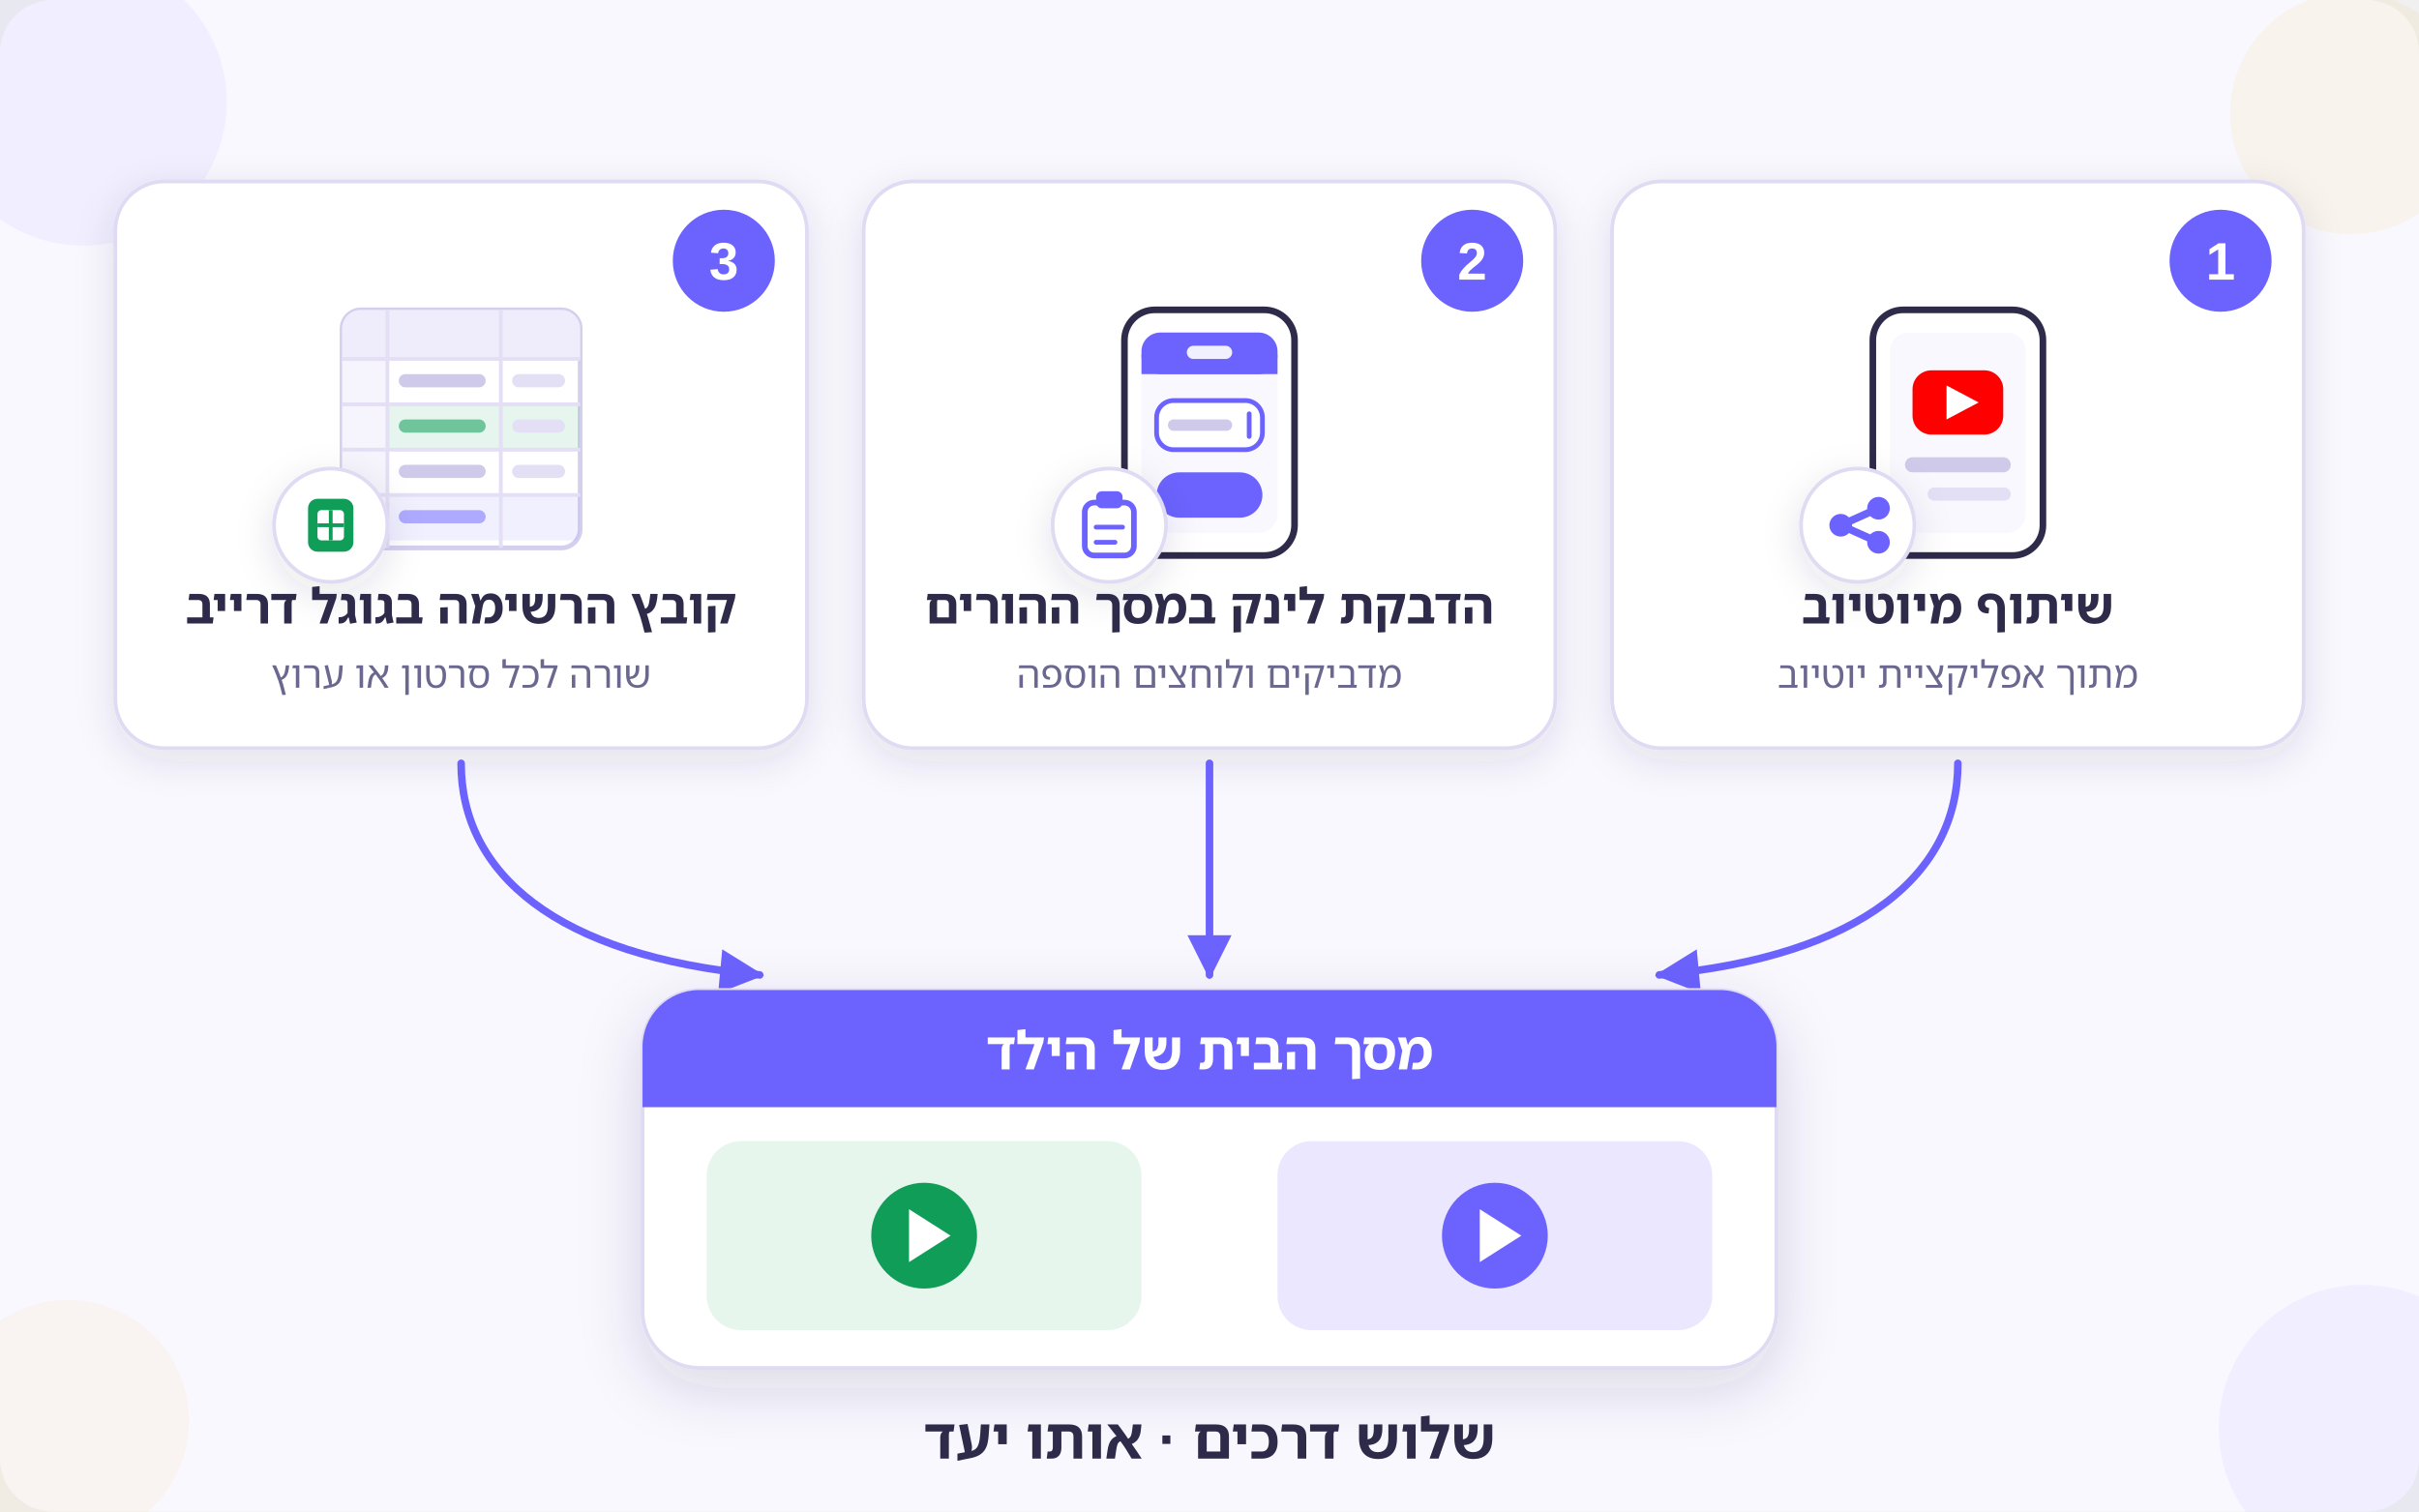
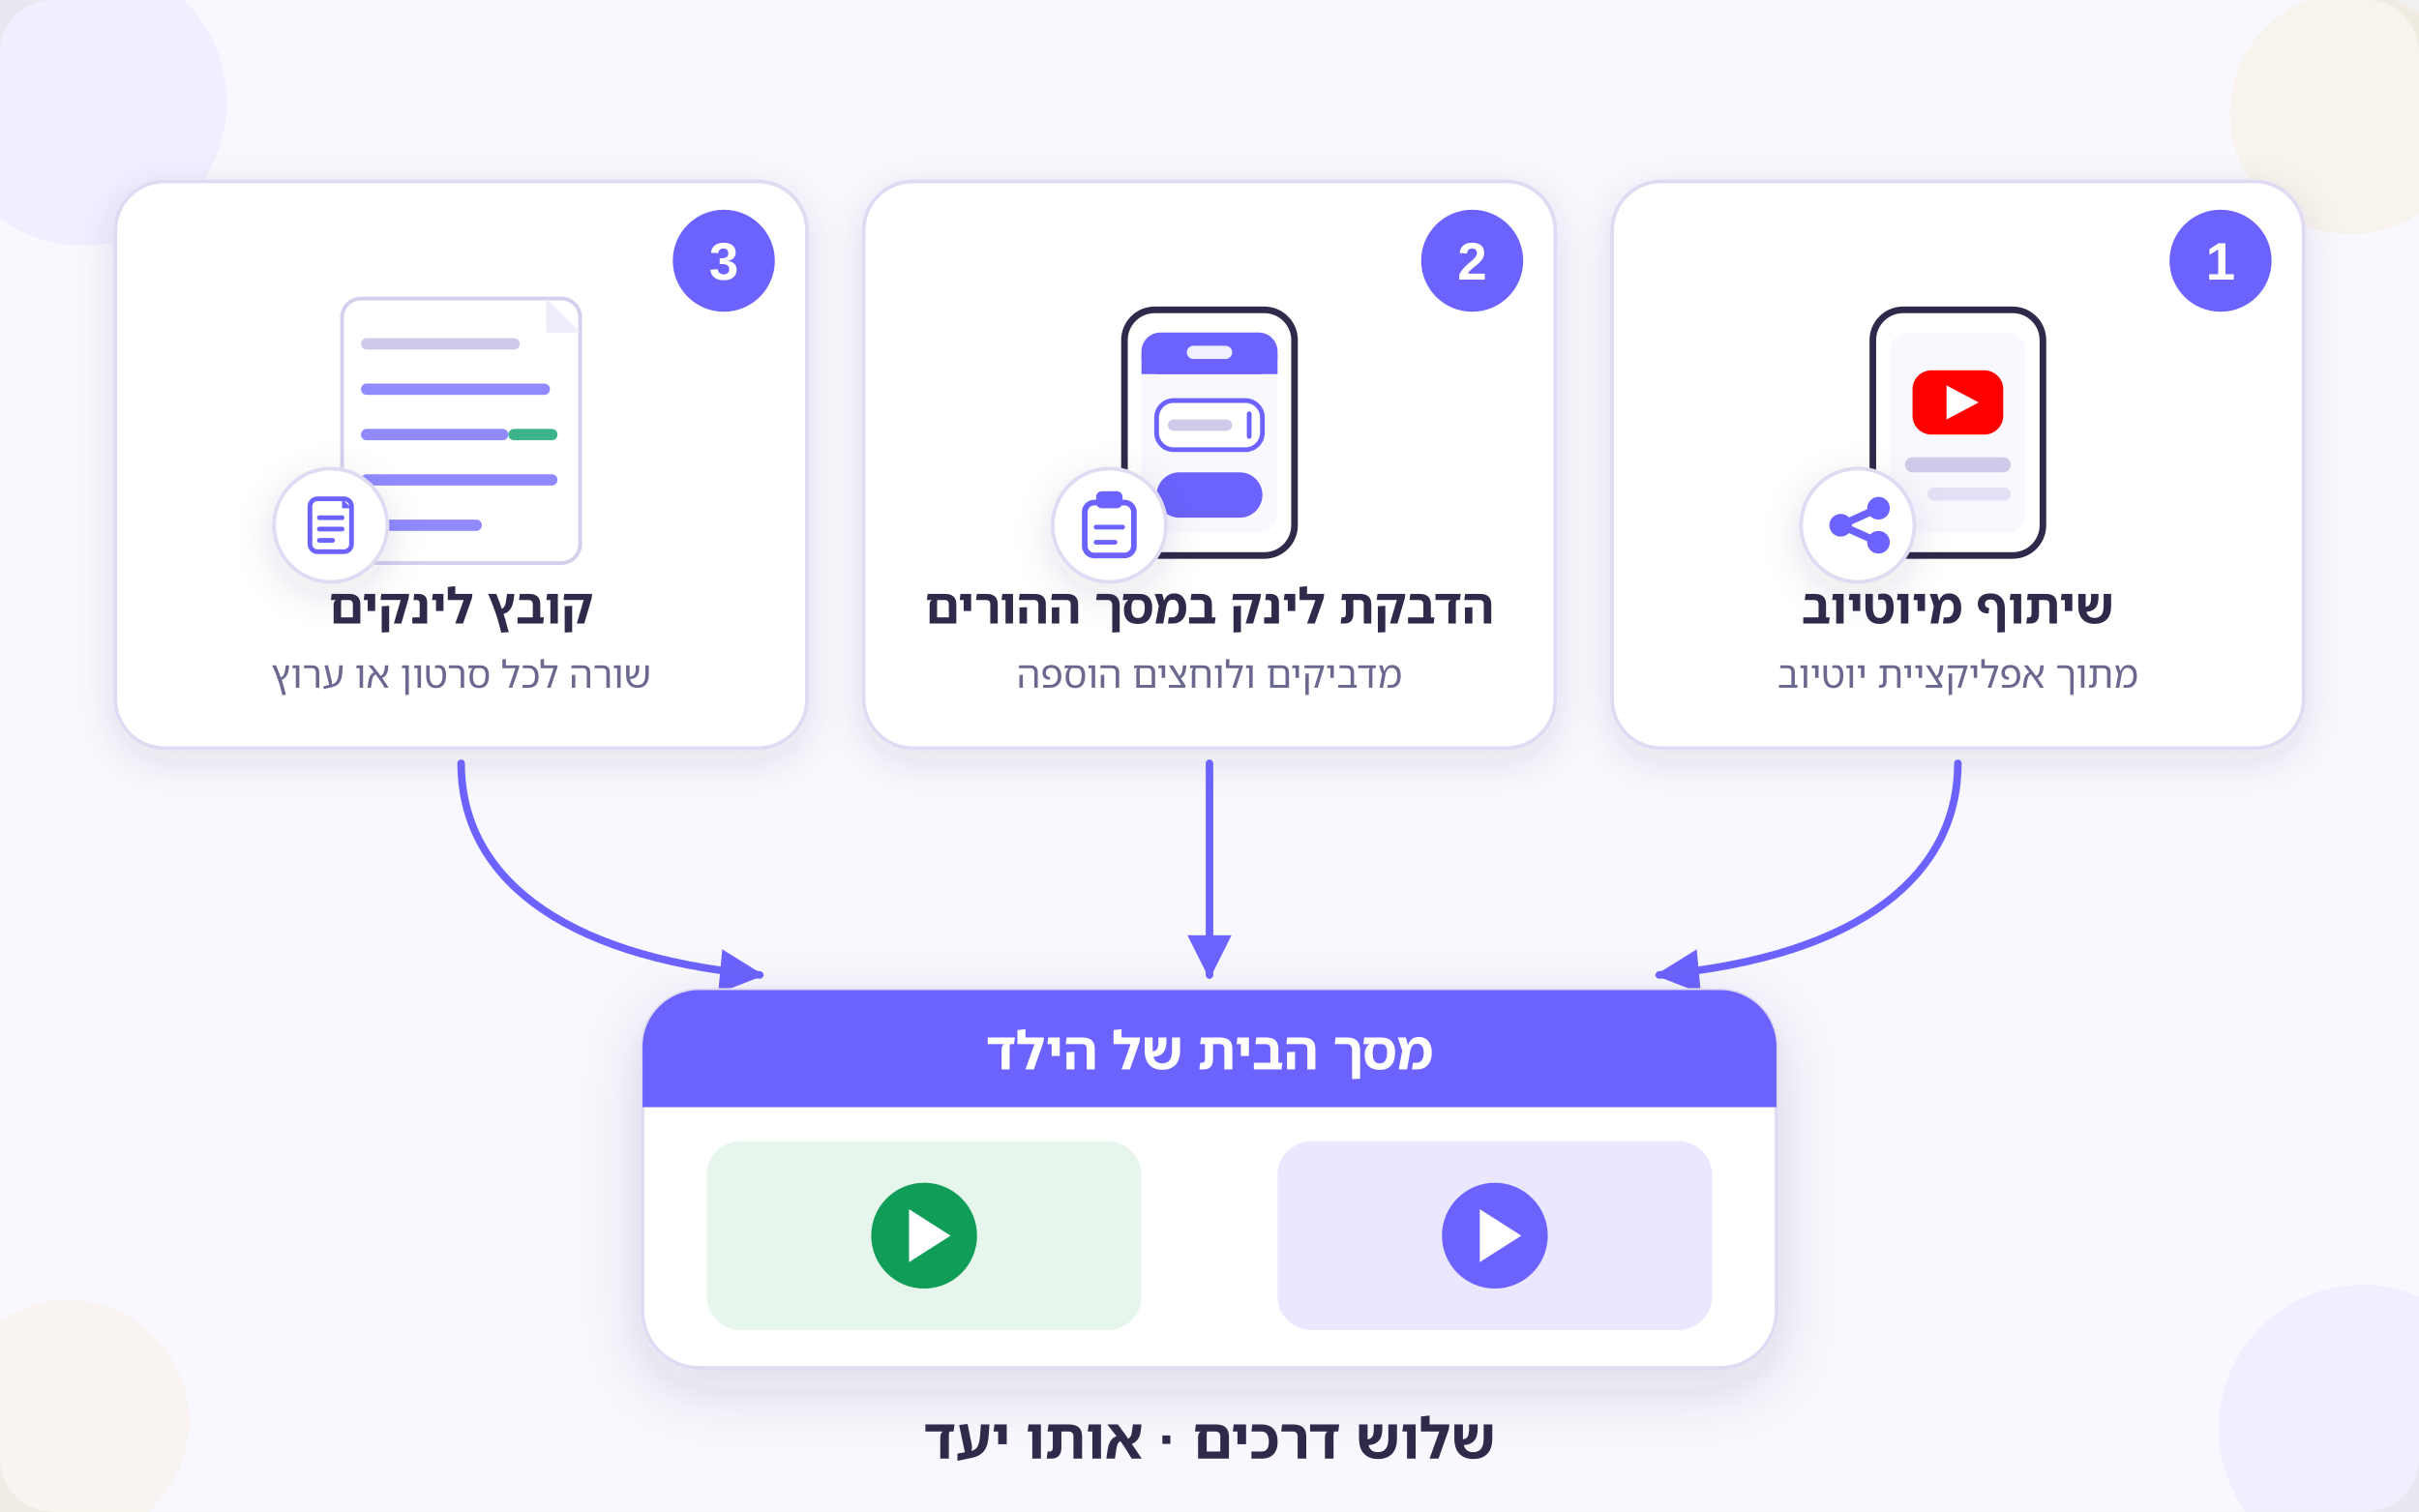
<svg xmlns="http://www.w3.org/2000/svg" viewBox="0 0 1280 800" width="1280" height="800" role="img" aria-labelledby="ttl">
  <defs>
    <filter id="soft" x="-30%" y="-30%" width="160%" height="160%">
      <feDropShadow dx="0" dy="10" stdDeviation="16" flood-color="#2d2a4a" flood-opacity="0.16" />
    </filter>
    <filter id="softsm" x="-40%" y="-40%" width="180%" height="180%">
      <feDropShadow dx="0" dy="6" stdDeviation="10" flood-color="#2d2a4a" flood-opacity="0.12" />
    </filter>
    <marker id="ah" viewBox="0 0 12 12" refX="10" refY="6" markerWidth="7" markerHeight="7" orient="auto-start-reverse">
      <path d="M1 1 L11 6 L1 11 Z" fill="#6c63ff" />
    </marker>
    <clipPath id="tgt">
      <rect x="340" y="524" width="600" height="200" rx="30" />
    </clipPath>
    <clipPath id="mini">
      <rect x="181" y="164" width="126" height="126" rx="10" />
    </clipPath>
  </defs>
  <rect x="0" y="0" width="1280" height="800" rx="28" fill="#faf8ff" />
  <circle cx="44" cy="54" r="76" fill="#6c63ff" opacity="0.06" />
  <circle cx="1244" cy="60" r="64" fill="#f0b429" opacity="0.08" />
  <circle cx="1250" cy="756" r="76" fill="#6c63ff" opacity="0.06" />
  <circle cx="36" cy="752" r="64" fill="#f0b429" opacity="0.07" />
  <g filter="url(#softsm)">
    <rect x="853" y="96" width="366" height="300" rx="26" fill="#ffffff" stroke="#e0dbf3" stroke-width="2" />
  </g>
  <circle cx="1175" cy="138" r="27" fill="#6c63ff" />
  <text x="1175" y="148" text-anchor="middle" font-family="-apple-system, Segoe UI, Noto Sans Hebrew, Arial, sans-serif" font-size="28" font-weight="700" fill="#ffffff">1</text>
  <rect x="991" y="164" width="90" height="130" rx="16" fill="#ffffff" stroke="#2d2a4a" stroke-width="3.5" />
  <rect x="1000" y="176" width="72" height="106" rx="10" fill="#faf8ff" />
  <rect x="1012" y="196" width="48" height="34" rx="10" fill="#ff0000" />
  <polygon points="1030,204 1030,222 1047,213" fill="#ffffff" />
  <rect x="1008" y="242" width="56" height="8" rx="4" fill="#cfc9ea" />
  <rect x="1020" y="258" width="44" height="7" rx="3.5" fill="#e3dff5" />
  <g filter="url(#softsm)">
    <circle cx="983" cy="278" r="30" fill="#ffffff" stroke="#e0dbf3" stroke-width="2" />
  </g>
  <g stroke="#6c63ff" stroke-width="4" stroke-linecap="round">
    <line x1="974" y1="278" x2="994" y2="269" />
    <line x1="974" y1="278" x2="994" y2="287" />
  </g>
  <circle cx="994" cy="269" r="6" fill="#6c63ff" />
  <circle cx="994" cy="287" r="6" fill="#6c63ff" />
  <circle cx="974" cy="278" r="6" fill="#6c63ff" />
  <text x="1036" y="330" direction="rtl" text-anchor="middle" font-family="-apple-system, Segoe UI, Noto Sans Hebrew, Arial, sans-serif" font-size="26" font-weight="700" fill="#2d2a4a">שיתוף מיוטיוב</text>
  <text x="1036" y="364" direction="rtl" text-anchor="middle" font-family="-apple-system, Segoe UI, Noto Sans Hebrew, Arial, sans-serif" font-size="20" fill="#6b6890">מתוך אפליקציית יוטיוב</text>
  <g filter="url(#softsm)">
    <rect x="457" y="96" width="366" height="300" rx="26" fill="#ffffff" stroke="#e0dbf3" stroke-width="2" />
  </g>
  <circle cx="779" cy="138" r="27" fill="#6c63ff" />
  <text x="779" y="148" text-anchor="middle" font-family="-apple-system, Segoe UI, Noto Sans Hebrew, Arial, sans-serif" font-size="28" font-weight="700" fill="#ffffff">2</text>
  <rect x="595" y="164" width="90" height="130" rx="16" fill="#ffffff" stroke="#2d2a4a" stroke-width="3.5" />
  <rect x="604" y="176" width="72" height="106" rx="10" fill="#faf8ff" />
  <rect x="604" y="176" width="72" height="22" rx="10" fill="#6c63ff" />
  <rect x="604" y="188" width="72" height="10" fill="#6c63ff" />
  <rect x="628" y="183" width="24" height="7" rx="3.5" fill="#ffffff" opacity="0.9" />
  <rect x="612" y="212" width="56" height="26" rx="9" fill="#ffffff" stroke="#6c63ff" stroke-width="2.5" />
  <rect x="618" y="222" width="34" height="6" rx="3" fill="#cfc9ea" />
  <line x1="661" y1="219" x2="661" y2="231" stroke="#6c63ff" stroke-width="2.5" stroke-linecap="round" />
  <rect x="612" y="250" width="56" height="24" rx="12" fill="#6c63ff" />
  <g filter="url(#softsm)">
    <circle cx="587" cy="278" r="30" fill="#ffffff" stroke="#e0dbf3" stroke-width="2" />
  </g>
  <rect x="574" y="266" width="26" height="28" rx="5" fill="#ffffff" stroke="#6c63ff" stroke-width="3" />
  <g stroke="#6c63ff" stroke-width="2.5" stroke-linecap="round">
    <line x1="580" y1="279" x2="594" y2="279" />
    <line x1="580" y1="287" x2="590" y2="287" />
  </g>
  <rect x="580" y="260" width="14" height="9" rx="3" fill="#6c63ff" />
  <text x="640" y="330" direction="rtl" text-anchor="middle" font-family="-apple-system, Segoe UI, Noto Sans Hebrew, Arial, sans-serif" font-size="26" font-weight="700" fill="#2d2a4a">הדבקת לינק במסך ההורים</text>
  <text x="640" y="364" direction="rtl" text-anchor="middle" font-family="-apple-system, Segoe UI, Noto Sans Hebrew, Arial, sans-serif" font-size="20" fill="#6b6890">מדביקים ולוחצים הוספה</text>
  <g filter="url(#softsm)">
    <rect x="61" y="96" width="366" height="300" rx="26" fill="#ffffff" stroke="#e0dbf3" stroke-width="2" />
  </g>
  <circle cx="383" cy="138" r="27" fill="#6c63ff" />
  <text x="383" y="148" text-anchor="middle" font-family="-apple-system, Segoe UI, Noto Sans Hebrew, Arial, sans-serif" font-size="28" font-weight="700" fill="#ffffff">3</text>
-   <rect x="181" y="164" width="126" height="126" rx="10" fill="#ffffff" stroke="#d5cfee" stroke-width="2.5" />
-   <g clip-path="url(#mini)">
-     <rect x="181" y="164" width="126" height="26" fill="#efecfb" />
-     <rect x="181" y="190" width="24" height="100" fill="#f6f4fd" />
-     <rect x="205" y="214" width="102" height="24" fill="#0f9d58" opacity="0.10" />
-     <rect x="205" y="262" width="102" height="24" fill="#6c63ff" opacity="0.10" />
+   <rect x="181" y="158" width="126" height="140" rx="10" fill="#ffffff" stroke="#d5cfee" stroke-width="2" />
+   <path d="M289 158 L307 176 L289 176 Z" fill="#efecfb" />
+   <g stroke="#cfc9ea" stroke-width="6" stroke-linecap="round">
+     <line x1="194" y1="182" x2="272" y2="182" />
  </g>
-   <g stroke="#e4dff5" stroke-width="2">
-     <line x1="181" y1="190" x2="307" y2="190" />
-     <line x1="181" y1="214" x2="307" y2="214" />
-     <line x1="181" y1="238" x2="307" y2="238" />
-     <line x1="181" y1="262" x2="307" y2="262" />
-     <line x1="205" y1="164" x2="205" y2="290" />
-     <line x1="265" y1="164" x2="265" y2="290" />
+   <g stroke="#6c63ff" stroke-width="6" stroke-linecap="round" opacity="0.75">
+     <line x1="194" y1="206" x2="288" y2="206" />
+     <line x1="194" y1="230" x2="266" y2="230" />
+     <line x1="194" y1="254" x2="292" y2="254" />
+     <line x1="194" y1="278" x2="252" y2="278" />
  </g>
-   <g>
-     <rect x="211" y="198" width="46" height="7" rx="3.5" fill="#cfc9ea" />
-     <rect x="211" y="222" width="46" height="7" rx="3.5" fill="#0f9d58" opacity="0.55" />
-     <rect x="211" y="246" width="46" height="7" rx="3.5" fill="#cfc9ea" />
-     <rect x="211" y="270" width="46" height="7" rx="3.5" fill="#6c63ff" opacity="0.5" />
-     <rect x="271" y="198" width="28" height="7" rx="3.5" fill="#e3dff5" />
-     <rect x="271" y="222" width="28" height="7" rx="3.5" fill="#e3dff5" />
-     <rect x="271" y="246" width="28" height="7" rx="3.5" fill="#e3dff5" />
+   <g stroke="#0aa06e" stroke-width="6" stroke-linecap="round" opacity="0.8">
+     <line x1="272" y1="230" x2="292" y2="230" />
  </g>
  <g filter="url(#softsm)">
    <circle cx="175" cy="278" r="30" fill="#ffffff" stroke="#e0dbf3" stroke-width="2" />
  </g>
-   <rect x="163" y="264" width="24" height="28" rx="5" fill="#0f9d58" />
-   <rect x="168" y="270" width="14" height="16" rx="2" fill="#ffffff" />
-   <g stroke="#0f9d58" stroke-width="2">
-     <line x1="175" y1="270" x2="175" y2="286" />
-     <line x1="168" y1="278" x2="182" y2="278" />
+   <rect x="164" y="264" width="22" height="28" rx="4" fill="#ffffff" stroke="#6c63ff" stroke-width="2.5" />
+   <path d="M181 264 L186 269 L181 269 Z" fill="#6c63ff" />
+   <g stroke="#6c63ff" stroke-width="2.5" stroke-linecap="round">
+     <line x1="169" y1="274" x2="181" y2="274" />
+     <line x1="169" y1="280" x2="181" y2="280" />
+     <line x1="169" y1="286" x2="176" y2="286" />
  </g>
-   <text x="244" y="330" direction="rtl" text-anchor="middle" font-family="-apple-system, Segoe UI, Noto Sans Hebrew, Arial, sans-serif" font-size="26" font-weight="700" fill="#2d2a4a">קובץ הרשימה בגוגל דרייב</text>
+   <text x="244" y="330" direction="rtl" text-anchor="middle" font-family="-apple-system, Segoe UI, Noto Sans Hebrew, Arial, sans-serif" font-size="26" font-weight="700" fill="#2d2a4a">קובץ לינקים</text>
  <text x="244" y="364" direction="rtl" text-anchor="middle" font-family="-apple-system, Segoe UI, Noto Sans Hebrew, Arial, sans-serif" font-size="20" fill="#6b6890">שורה לכל סרטון או ערוץ</text>
  <path d="M1036 404 C 1036 462, 986 506, 878 516" fill="none" stroke="#6c63ff" stroke-width="4" stroke-linecap="round" marker-end="url(#ah)" />
  <path d="M640 404 L640 516" fill="none" stroke="#6c63ff" stroke-width="4" stroke-linecap="round" marker-end="url(#ah)" />
  <path d="M244 404 C 244 462, 294 506, 402 516" fill="none" stroke="#6c63ff" stroke-width="4" stroke-linecap="round" marker-end="url(#ah)" />
  <g filter="url(#soft)">
    <rect x="340" y="524" width="600" height="200" rx="30" fill="#ffffff" stroke="#e0dbf3" stroke-width="2" />
  </g>
  <g clip-path="url(#tgt)">
    <rect x="340" y="524" width="600" height="62" fill="#6c63ff" />
  </g>
  <text x="640" y="566" direction="rtl" text-anchor="middle" font-family="-apple-system, Segoe UI, Noto Sans Hebrew, Arial, sans-serif" font-size="28" font-weight="700" fill="#ffffff">מסך הבית של הילד</text>
  <rect x="676" y="604" width="230" height="100" rx="18" fill="#eae7ff" />
  <circle cx="791" cy="654" r="28" fill="#6c63ff" />
  <polygon points="783,640 783,668 805,654" fill="#ffffff" />
  <rect x="374" y="604" width="230" height="100" rx="18" fill="#e6f6ec" />
  <circle cx="489" cy="654" r="28" fill="#0f9d58" />
  <polygon points="481,640 481,668 503,654" fill="#ffffff" />
  <text x="640" y="772" direction="rtl" text-anchor="middle" font-family="-apple-system, Segoe UI, Noto Sans Hebrew, Arial, sans-serif" font-size="30" font-weight="700" fill="#2d2a4a">שלוש דרכים · אותו יעד</text>
</svg>
